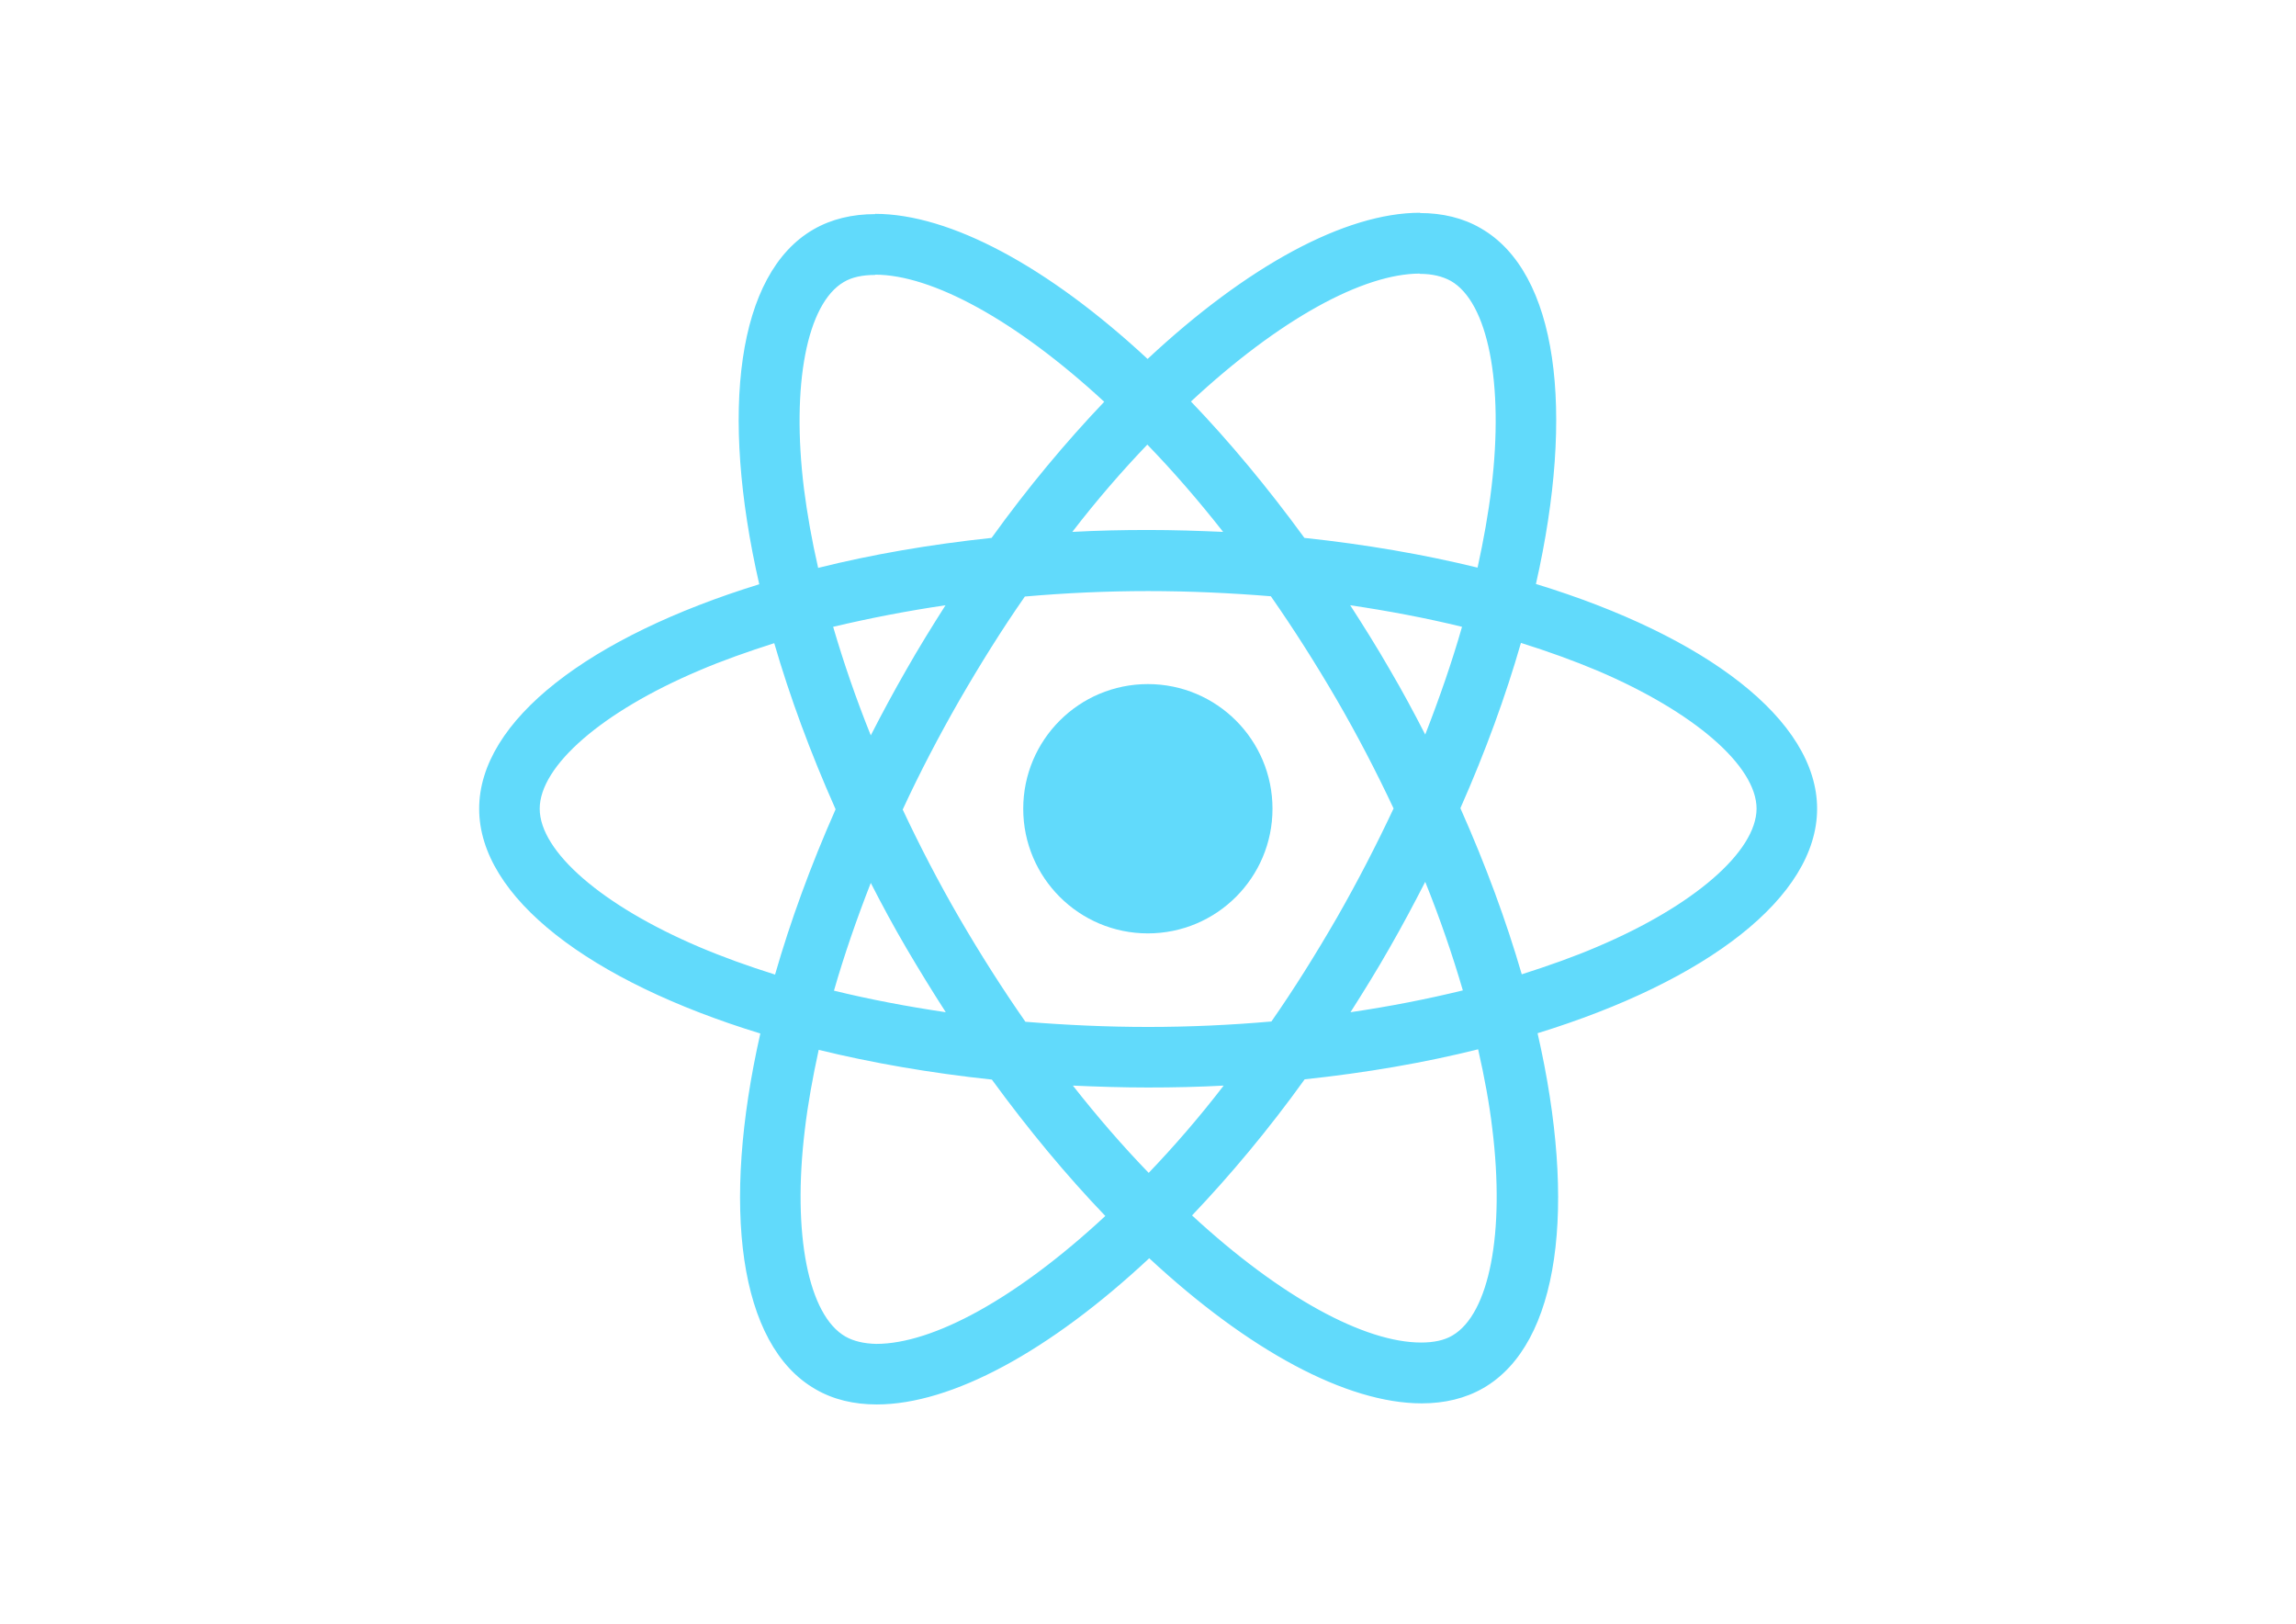
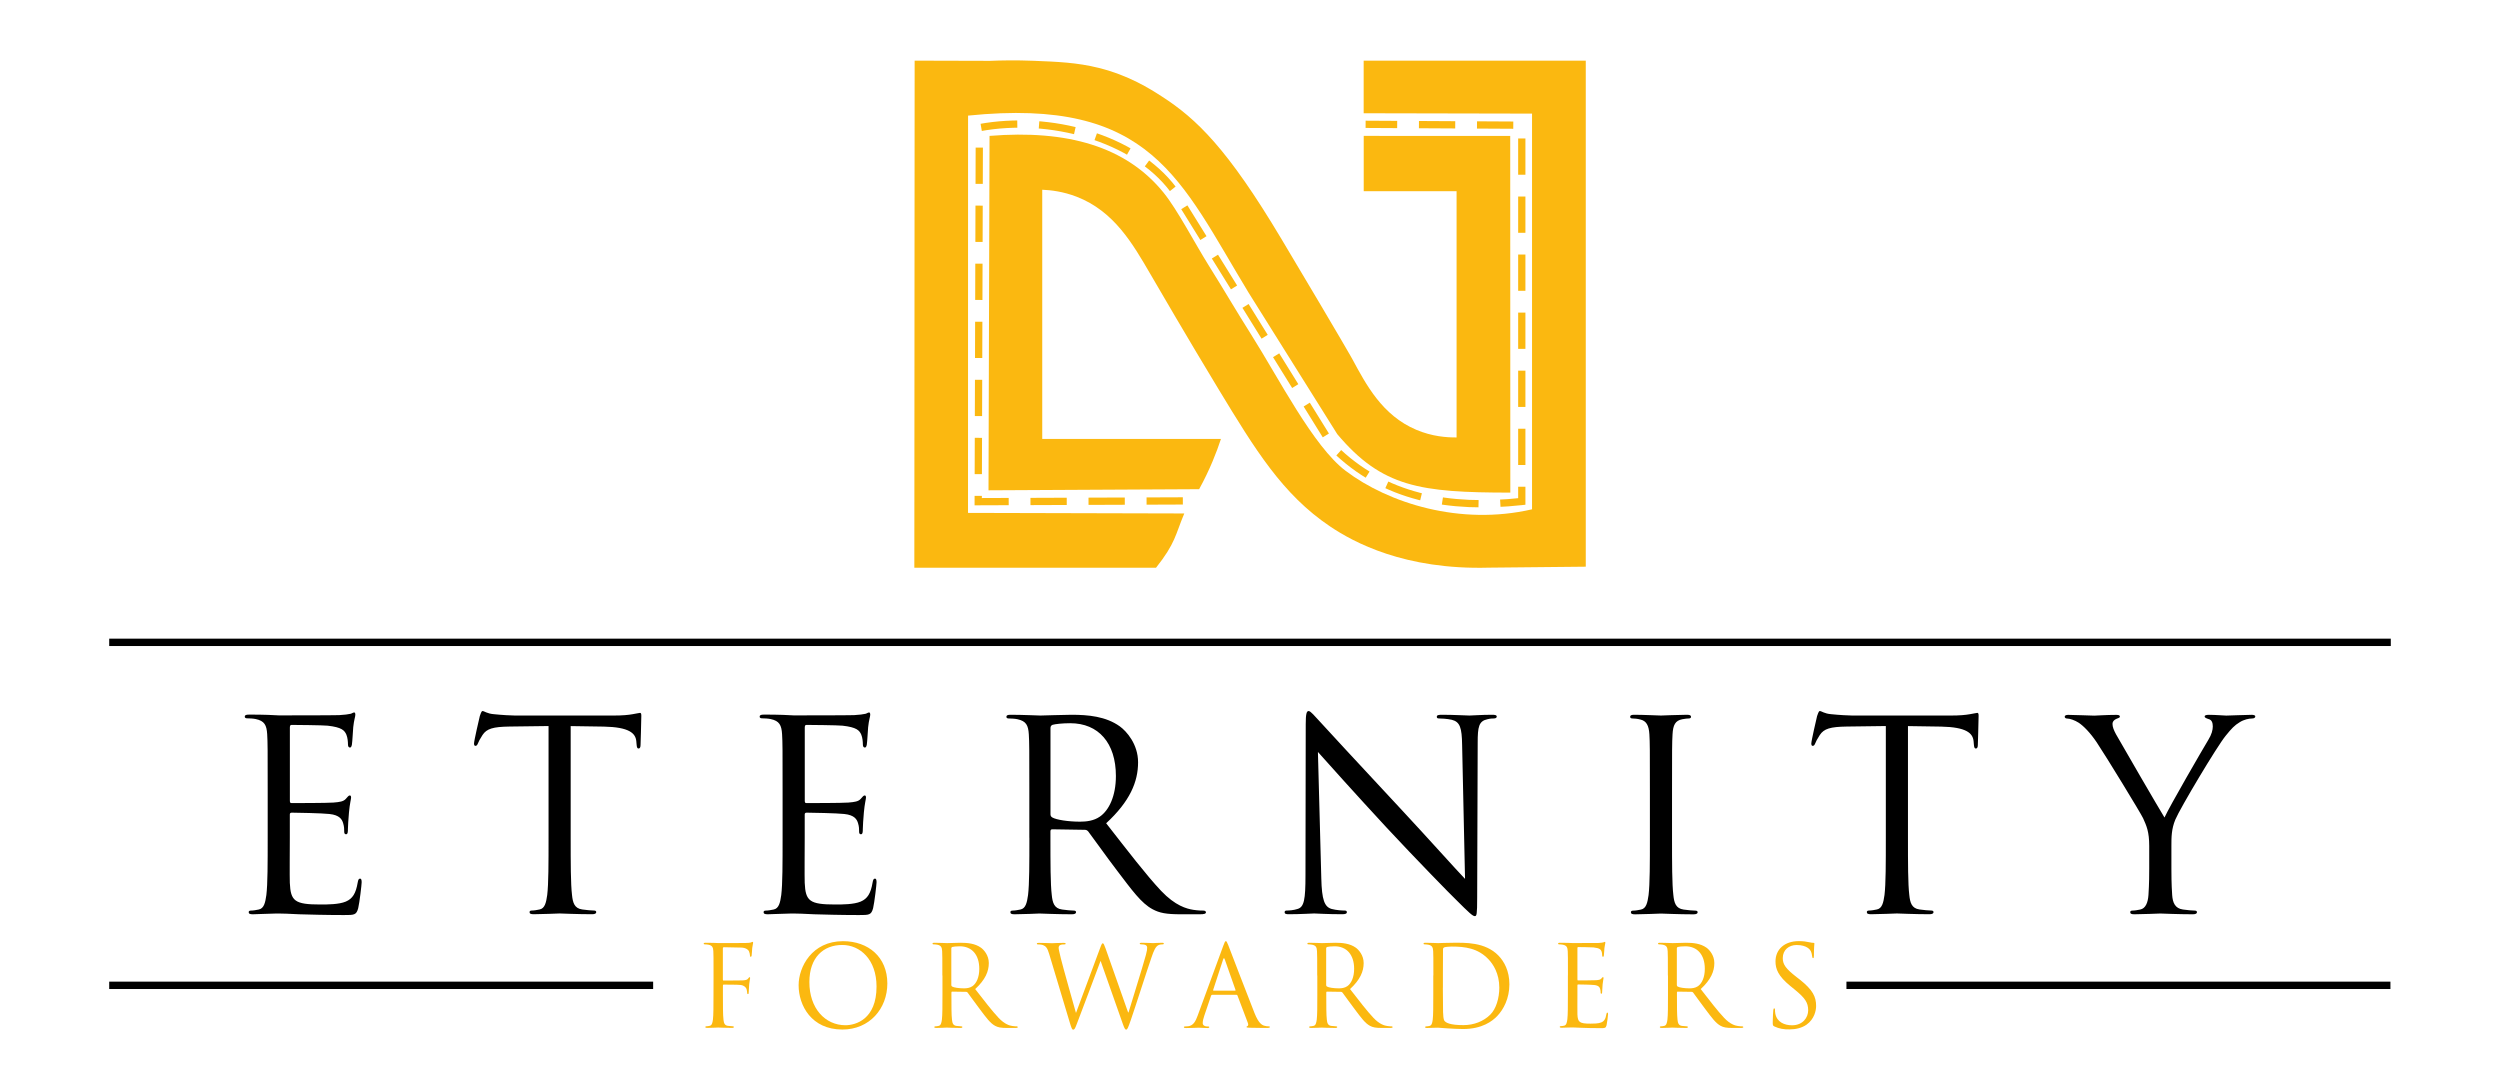
- <svg xmlns="http://www.w3.org/2000/svg" viewBox="0 0 841.9 595.3">
-   <g fill="#61DAFB">
-     <path d="M666.3 296.5c0-32.5-40.7-63.3-103.1-82.4 14.4-63.6 8-114.2-20.2-130.4-6.5-3.8-14.1-5.6-22.4-5.6v22.3c4.6 0 8.3.9 11.4 2.6 13.6 7.8 19.5 37.5 14.9 75.7-1.1 9.4-2.9 19.3-5.1 29.4-19.6-4.8-41-8.5-63.5-10.9-13.5-18.5-27.5-35.3-41.6-50 32.6-30.3 63.2-46.9 84-46.9V78c-27.5 0-63.5 19.6-99.9 53.6-36.4-33.8-72.4-53.2-99.9-53.2v22.3c20.7 0 51.4 16.5 84 46.6-14 14.7-28 31.4-41.3 49.9-22.6 2.4-44 6.1-63.6 11-2.3-10-4-19.7-5.2-29-4.7-38.2 1.1-67.9 14.6-75.8 3-1.8 6.9-2.6 11.5-2.6V78.5c-8.4 0-16 1.8-22.6 5.6-28.1 16.2-34.4 66.7-19.9 130.1-62.2 19.2-102.7 49.9-102.7 82.3 0 32.5 40.7 63.3 103.1 82.4-14.4 63.6-8 114.2 20.2 130.4 6.5 3.8 14.1 5.6 22.5 5.6 27.5 0 63.5-19.6 99.9-53.6 36.4 33.8 72.4 53.2 99.9 53.2 8.4 0 16-1.8 22.6-5.6 28.1-16.2 34.4-66.7 19.9-130.1 62-19.1 102.5-49.9 102.5-82.3zm-130.2-66.7c-3.7 12.9-8.3 26.2-13.5 39.5-4.1-8-8.4-16-13.1-24-4.6-8-9.5-15.8-14.4-23.4 14.2 2.1 27.9 4.7 41 7.9zm-45.8 106.5c-7.8 13.5-15.8 26.3-24.1 38.2-14.9 1.3-30 2-45.2 2-15.1 0-30.2-.7-45-1.9-8.3-11.9-16.4-24.6-24.2-38-7.6-13.1-14.5-26.4-20.8-39.8 6.2-13.4 13.2-26.8 20.7-39.9 7.8-13.5 15.8-26.3 24.1-38.2 14.9-1.3 30-2 45.2-2 15.1 0 30.2.7 45 1.9 8.3 11.9 16.4 24.6 24.2 38 7.6 13.1 14.5 26.4 20.8 39.8-6.3 13.4-13.2 26.8-20.7 39.9zm32.3-13c5.4 13.4 10 26.8 13.8 39.8-13.1 3.2-26.9 5.9-41.2 8 4.9-7.7 9.8-15.6 14.4-23.7 4.6-8 8.9-16.1 13-24.1zM421.2 430c-9.3-9.6-18.6-20.3-27.8-32 9 .4 18.2.7 27.5.7 9.4 0 18.7-.2 27.8-.7-9 11.7-18.3 22.4-27.5 32zm-74.4-58.9c-14.2-2.1-27.9-4.7-41-7.9 3.7-12.9 8.3-26.2 13.5-39.5 4.1 8 8.4 16 13.1 24 4.7 8 9.5 15.8 14.4 23.4zM420.7 163c9.3 9.6 18.6 20.3 27.8 32-9-.4-18.2-.7-27.5-.7-9.4 0-18.7.2-27.8.7 9-11.7 18.3-22.4 27.5-32zm-74 58.9c-4.9 7.7-9.8 15.6-14.4 23.7-4.6 8-8.9 16-13 24-5.4-13.4-10-26.8-13.8-39.8 13.1-3.1 26.9-5.8 41.2-7.9zm-90.5 125.2c-35.4-15.1-58.3-34.9-58.3-50.6 0-15.7 22.9-35.6 58.3-50.6 8.6-3.7 18-7 27.7-10.1 5.7 19.6 13.2 40 22.5 60.9-9.2 20.8-16.6 41.1-22.2 60.6-9.9-3.1-19.3-6.5-28-10.2zM310 490c-13.6-7.8-19.5-37.5-14.9-75.7 1.1-9.4 2.9-19.3 5.1-29.4 19.6 4.8 41 8.5 63.5 10.9 13.5 18.5 27.5 35.3 41.6 50-32.6 30.3-63.2 46.9-84 46.9-4.5-.1-8.3-1-11.3-2.7zm237.2-76.2c4.7 38.2-1.1 67.9-14.6 75.8-3 1.8-6.9 2.6-11.5 2.6-20.7 0-51.4-16.5-84-46.6 14-14.7 28-31.4 41.3-49.9 22.6-2.4 44-6.1 63.6-11 2.3 10.1 4.1 19.8 5.2 29.1zm38.5-66.7c-8.6 3.7-18 7-27.7 10.1-5.7-19.6-13.2-40-22.5-60.9 9.2-20.8 16.6-41.1 22.2-60.6 9.9 3.1 19.3 6.5 28.1 10.2 35.4 15.1 58.3 34.9 58.3 50.6-.1 15.7-23 35.6-58.4 50.6zM320.8 78.4z" />
-     <circle cx="420.9" cy="296.5" r="45.7" />
-     <path d="M520.5 78.1z" />
+ <svg xmlns="http://www.w3.org/2000/svg" version="1.1" id="Layer_1" x="0px" y="0px" viewBox="0 0 488.06 212.79" style="enable-background:new 0 0 488.06 212.79;" xml:space="preserve">
+   <style type="text/css">
+ 	.st0{fill-rule:evenodd;clip-rule:evenodd;}
+ 	.st1{fill:#FBB810;}
+ 	.st2{fill:none;stroke:#FBB810;stroke-width:1.417;stroke-miterlimit:2.613;stroke-dasharray:7.083,4.25;}
+ 	.st3{fill:none;}
+ </style>
+   <g>
+     <g>
+       <polygon class="st0" points="360.47,191.64 466.67,191.64 466.67,193.08 360.47,193.08   " />
+       <g>
+         <path d="M52.26,163.55c0,4.95,0,9.02-0.26,11.18c-0.21,1.49-0.46,2.63-1.49,2.83c-0.46,0.1-1.08,0.21-1.55,0.21     c-0.31,0-0.41,0.15-0.41,0.31c0,0.31,0.26,0.41,0.82,0.41c0.77,0,1.96-0.1,2.99-0.1c1.08-0.05,1.96-0.05,2.06-0.05     c0.77,0,2.01,0.05,4.02,0.15c2.01,0.05,4.84,0.15,8.71,0.15c2.01,0,2.42,0,2.78-1.34c0.26-1.08,0.67-4.59,0.67-5     c0-0.36,0-0.77-0.31-0.77c-0.26,0-0.36,0.21-0.46,0.77c-0.36,2.11-0.98,3.14-2.32,3.71s-3.61,0.57-4.95,0.57     c-5.05,0-5.82-0.67-5.98-4.23c-0.05-1.08,0-7.06,0-8.81v-4.53c0-0.21,0.1-0.36,0.36-0.36c0.88,0,5.98,0.1,7.37,0.26     c2.01,0.21,2.47,1.08,2.68,1.8c0.21,0.67,0.21,1.18,0.21,1.7c0,0.26,0.1,0.46,0.36,0.46c0.36,0,0.36-0.57,0.36-0.98     c0-0.36,0.1-2.27,0.21-3.3c0.15-1.7,0.41-2.58,0.41-2.89s-0.1-0.41-0.26-0.41c-0.21,0-0.41,0.26-0.77,0.67     c-0.46,0.52-1.19,0.62-2.42,0.72c-1.19,0.1-7.52,0.1-8.19,0.1c-0.26,0-0.31-0.15-0.31-0.52v-14.22c0-0.36,0.1-0.52,0.31-0.52     c0.57,0,6.18,0.05,7.06,0.15c2.78,0.31,3.3,0.93,3.66,1.75c0.26,0.62,0.31,1.49,0.31,1.85c0,0.41,0.1,0.67,0.41,0.67     c0.21,0,0.31-0.31,0.36-0.57c0.1-0.62,0.21-2.89,0.26-3.4c0.15-1.44,0.41-2.06,0.41-2.42c0-0.26-0.05-0.46-0.21-0.46     c-0.26,0-0.46,0.21-0.72,0.26c-0.41,0.1-1.24,0.21-2.22,0.26c-1.18,0.05-11.44,0.05-11.8,0.05l-2.11-0.1     c-1.13-0.05-2.52-0.05-3.71-0.05c-0.57,0-0.82,0.1-0.82,0.41c0,0.21,0.21,0.31,0.41,0.31c0.46,0,1.34,0.05,1.75,0.15     c1.7,0.36,2.11,1.19,2.22,2.94c0.1,1.65,0.1,3.09,0.1,11.13L52.26,163.55L52.26,163.55z M111.41,141.75l6.48,0.1     c4.94,0.1,6.17,1.29,6.33,2.83l0.05,0.57c0.05,0.72,0.15,0.88,0.41,0.88c0.21,0,0.37-0.21,0.37-0.67c0-0.57,0.15-4.12,0.15-5.67     c0-0.31,0-0.62-0.26-0.62c-0.21,0-0.68,0.15-1.45,0.26c-0.82,0.15-2.01,0.26-3.65,0.26h-19.31c-0.62,0-2.58-0.1-4.07-0.26     c-1.39-0.1-1.91-0.62-2.27-0.62c-0.21,0-0.41,0.67-0.52,0.98c-0.1,0.41-1.13,4.84-1.13,5.36c0,0.31,0.1,0.46,0.26,0.46     c0.21,0,0.36-0.1,0.52-0.52c0.15-0.36,0.31-0.72,0.88-1.6c0.82-1.24,2.06-1.6,5.26-1.65l7.63-0.1v21.8c0,4.95,0,9.02-0.26,11.18     c-0.21,1.49-0.46,2.63-1.49,2.83c-0.46,0.1-1.08,0.21-1.55,0.21c-0.31,0-0.41,0.15-0.41,0.31c0,0.31,0.26,0.41,0.82,0.41     c1.55,0,4.79-0.15,5.05-0.15s3.5,0.15,6.33,0.15c0.57,0,0.82-0.15,0.82-0.41c0-0.15-0.1-0.31-0.41-0.31     c-0.46,0-1.6-0.1-2.32-0.21c-1.54-0.21-1.85-1.34-2-2.83c-0.26-2.16-0.26-6.23-0.26-11.18L111.41,141.75L111.41,141.75z      M152.78,163.55c0,4.95,0,9.02-0.26,11.18c-0.21,1.49-0.46,2.63-1.49,2.83c-0.46,0.1-1.08,0.21-1.55,0.21     c-0.31,0-0.41,0.15-0.41,0.31c0,0.31,0.26,0.41,0.82,0.41c0.77,0,1.96-0.1,2.99-0.1c1.08-0.05,1.96-0.05,2.06-0.05     c0.77,0,2.01,0.05,4.02,0.15c2.01,0.05,4.84,0.15,8.71,0.15c2.01,0,2.42,0,2.78-1.34c0.26-1.08,0.67-4.59,0.67-5     c0-0.36,0-0.77-0.31-0.77c-0.26,0-0.36,0.21-0.46,0.77c-0.36,2.11-0.98,3.14-2.32,3.71c-1.34,0.57-3.61,0.57-4.95,0.57     c-5.05,0-5.82-0.67-5.98-4.23c-0.05-1.08,0-7.06,0-8.81v-4.53c0-0.21,0.1-0.36,0.36-0.36c0.88,0,5.98,0.1,7.37,0.26     c2.01,0.21,2.47,1.08,2.68,1.8c0.21,0.67,0.21,1.18,0.21,1.7c0,0.26,0.1,0.46,0.36,0.46c0.36,0,0.36-0.57,0.36-0.98     c0-0.36,0.1-2.27,0.21-3.3c0.15-1.7,0.41-2.58,0.41-2.89s-0.1-0.41-0.26-0.41c-0.21,0-0.41,0.26-0.77,0.67     c-0.46,0.52-1.19,0.62-2.42,0.72c-1.19,0.1-7.52,0.1-8.19,0.1c-0.26,0-0.31-0.15-0.31-0.52v-14.22c0-0.36,0.1-0.52,0.31-0.52     c0.57,0,6.18,0.05,7.06,0.15c2.78,0.31,3.3,0.93,3.66,1.75c0.26,0.62,0.31,1.49,0.31,1.85c0,0.41,0.1,0.67,0.41,0.67     c0.21,0,0.31-0.31,0.36-0.57c0.1-0.62,0.21-2.89,0.26-3.4c0.15-1.44,0.41-2.06,0.41-2.42c0-0.26-0.05-0.46-0.21-0.46     c-0.26,0-0.46,0.21-0.72,0.26c-0.41,0.1-1.24,0.21-2.22,0.26c-1.18,0.05-11.44,0.05-11.8,0.05l-2.11-0.1     c-1.13-0.05-2.52-0.05-3.71-0.05c-0.57,0-0.82,0.1-0.82,0.41c0,0.21,0.21,0.31,0.41,0.31c0.46,0,1.34,0.05,1.75,0.15     c1.7,0.36,2.11,1.19,2.22,2.94c0.1,1.65,0.1,3.09,0.1,11.13V163.55L152.78,163.55z M200.96,163.55c0,4.95,0,9.02-0.26,11.18     c-0.21,1.49-0.46,2.63-1.49,2.83c-0.46,0.1-1.08,0.21-1.55,0.21c-0.31,0-0.41,0.15-0.41,0.31c0,0.31,0.26,0.41,0.82,0.41     c1.55,0,4.79-0.15,4.84-0.15c0.26,0,3.5,0.15,6.34,0.15c0.57,0,0.82-0.15,0.82-0.41c0-0.15-0.1-0.31-0.41-0.31     c-0.46,0-1.6-0.1-2.32-0.21c-1.55-0.21-1.86-1.34-2.01-2.83c-0.26-2.16-0.26-6.23-0.26-11.18v-1.24c0-0.26,0.1-0.41,0.36-0.41     l6.34,0.1c0.31,0,0.46,0.1,0.67,0.31c1.03,1.34,3.45,4.79,5.62,7.63c2.94,3.86,4.74,6.39,6.96,7.57     c1.34,0.72,2.63,0.98,5.51,0.98h3.66c0.93,0,1.24-0.1,1.24-0.41c0-0.15-0.21-0.31-0.46-0.31c-0.31,0-1.03,0-2.01-0.15     c-1.29-0.21-3.5-0.77-6.29-3.71c-2.99-3.19-6.49-7.78-10.72-13.19c4.64-4.28,6.23-8.09,6.23-11.9c0-3.56-2.27-6.08-3.56-7.01     c-2.73-1.96-6.18-2.27-9.43-2.27c-1.6,0-5.51,0.15-6.08,0.15c-0.26,0-3.5-0.15-5.82-0.15c-0.57,0-0.82,0.1-0.82,0.41     c0,0.21,0.21,0.31,0.41,0.31c0.46,0,1.34,0.05,1.75,0.15c1.7,0.36,2.11,1.19,2.22,2.94c0.1,1.65,0.1,3.09,0.1,11.13v9.07H200.96z      M205.08,142.12c0-0.31,0.15-0.52,0.41-0.62c0.52-0.15,1.91-0.31,3.45-0.31c5.51,0,8.91,3.86,8.91,10.3     c0,3.92-1.34,6.7-3.14,7.94c-1.18,0.82-2.63,0.98-3.86,0.98c-2.27,0-4.64-0.36-5.41-0.82c-0.26-0.15-0.36-0.36-0.36-0.62V142.12     L205.08,142.12z M257.29,146.8c1.65,1.85,7.46,8.35,13.43,14.79c5.45,5.87,12.86,13.45,13.43,13.96c2.73,2.73,3.36,3.3,3.77,3.3     c0.36,0,0.46-0.26,0.46-3.66l0.1-30.19c0-3.09,0.21-4.23,1.91-4.59c0.62-0.15,0.98-0.15,1.24-0.15c0.36,0,0.57-0.15,0.57-0.36     c0-0.31-0.36-0.36-0.93-0.36c-2.11,0-3.81,0.15-4.39,0.15c-0.57,0-3.04-0.15-5.35-0.15c-0.62,0-1.03,0.05-1.03,0.36     c0,0.21,0.05,0.36,0.41,0.36c0.41,0,1.59,0.05,2.52,0.26c1.6,0.41,1.96,1.55,2.01,4.89l0.57,26.17     c-1.65-1.7-7.26-7.99-12.35-13.45c-7.93-8.5-15.59-16.8-16.37-17.67c-0.52-0.52-1.4-1.65-1.81-1.65s-0.57,0.57-0.57,2.58     l-0.05,29.52c0,4.69-0.26,6.18-1.55,6.54c-0.77,0.26-1.7,0.31-2.11,0.31c-0.26,0-0.41,0.1-0.41,0.31c0,0.36,0.31,0.41,0.82,0.41     c2.32,0,4.48-0.15,4.95-0.15c0.46,0,2.52,0.15,5.45,0.15c0.62,0,0.93-0.1,0.93-0.41c0-0.21-0.15-0.31-0.41-0.31     c-0.46,0-1.59-0.05-2.57-0.31c-1.39-0.41-1.91-1.75-2.01-5.98L257.29,146.8L257.29,146.8z M326.42,154.48     c0-8.04,0-9.48,0.1-11.13c0.1-1.8,0.52-2.68,1.91-2.94c0.62-0.1,0.93-0.15,1.29-0.15c0.21,0,0.41-0.1,0.41-0.31     c0-0.31-0.26-0.41-0.82-0.41c-1.55,0-4.79,0.15-5.05,0.15c-0.26,0-3.5-0.15-5.2-0.15c-0.57,0-0.82,0.1-0.82,0.41     c0,0.21,0.21,0.31,0.41,0.31c0.36,0,1.03,0.05,1.6,0.21c1.13,0.26,1.65,1.13,1.75,2.89c0.1,1.65,0.1,3.09,0.1,11.13v9.07     c0,4.95,0,9.02-0.26,11.18c-0.21,1.49-0.46,2.63-1.49,2.83c-0.46,0.1-1.08,0.21-1.55,0.21c-0.31,0-0.41,0.15-0.41,0.31     c0,0.31,0.26,0.41,0.82,0.41c1.55,0,4.79-0.15,5.05-0.15c0.26,0,3.5,0.15,6.34,0.15c0.57,0,0.82-0.15,0.82-0.41     c0-0.15-0.1-0.31-0.41-0.31c-0.46,0-1.6-0.1-2.32-0.21c-1.55-0.21-1.86-1.34-2.01-2.83c-0.26-2.16-0.26-6.23-0.26-11.18V154.48     L326.42,154.48z M372.48,141.75l6.48,0.1c4.94,0.1,6.17,1.29,6.33,2.83l0.05,0.57c0.05,0.72,0.15,0.88,0.41,0.88     c0.21,0,0.37-0.21,0.37-0.67c0-0.57,0.15-4.12,0.15-5.67c0-0.31,0-0.62-0.26-0.62c-0.21,0-0.68,0.15-1.45,0.26     c-0.82,0.15-2.01,0.26-3.65,0.26H361.6c-0.62,0-2.58-0.1-4.07-0.26c-1.39-0.1-1.91-0.62-2.27-0.62c-0.21,0-0.41,0.67-0.52,0.98     c-0.1,0.41-1.13,4.84-1.13,5.36c0,0.31,0.1,0.46,0.26,0.46c0.21,0,0.36-0.1,0.52-0.52c0.15-0.36,0.31-0.72,0.88-1.6     c0.82-1.24,2.06-1.6,5.26-1.65l7.63-0.1v21.8c0,4.95,0,9.02-0.26,11.18c-0.21,1.49-0.46,2.63-1.49,2.83     c-0.46,0.1-1.08,0.21-1.55,0.21c-0.31,0-0.41,0.15-0.41,0.31c0,0.31,0.26,0.41,0.82,0.41c1.55,0,4.79-0.15,5.05-0.15     c0.26,0,3.5,0.15,6.33,0.15c0.57,0,0.82-0.15,0.82-0.41c0-0.15-0.1-0.31-0.41-0.31c-0.46,0-1.6-0.1-2.32-0.21     c-1.54-0.21-1.85-1.34-2-2.83c-0.26-2.16-0.26-6.23-0.26-11.18L372.48,141.75L372.48,141.75z M419.58,169.58     c0,0.82,0,2.99-0.15,5.15c-0.1,1.49-0.57,2.63-1.6,2.83c-0.46,0.1-1.08,0.21-1.55,0.21c-0.31,0-0.41,0.15-0.41,0.31     c0,0.31,0.26,0.41,0.82,0.41c1.55,0,4.79-0.15,5.05-0.15c0.26,0,3.5,0.15,6.34,0.15c0.57,0,0.82-0.15,0.82-0.41     c0-0.15-0.1-0.31-0.41-0.31c-0.46,0-1.6-0.1-2.32-0.21c-1.55-0.21-2.01-1.34-2.11-2.83c-0.15-2.16-0.15-4.33-0.15-5.15v-4.43     c0-1.7,0-3.3,0.77-5.15c0.93-2.22,8.14-14.32,9.84-16.38c1.13-1.39,1.7-2.01,2.73-2.63c0.82-0.52,1.8-0.72,2.37-0.72     c0.41,0,0.67-0.15,0.67-0.41c0-0.21-0.31-0.31-0.67-0.31c-0.98,0-4.69,0.15-5,0.15c-0.41,0-2.06-0.15-3.4-0.15     c-0.52,0-0.82,0.1-0.82,0.31c0,0.26,0.31,0.36,0.77,0.52c0.62,0.15,0.82,0.72,0.82,1.44c0,0.67-0.21,1.55-0.88,2.63     c-1.03,1.7-7.57,12.98-8.55,15.15c-0.93-1.49-8.66-14.79-9.48-16.28c-0.41-0.77-0.67-1.39-0.67-2.01c0-0.41,0.26-0.72,0.67-0.93     c0.46-0.21,0.77-0.26,0.77-0.46c0-0.21-0.1-0.36-0.67-0.36c-2.01,0-3.97,0.15-4.33,0.15c-0.26,0-4.12-0.15-5.1-0.15     c-0.46,0-0.67,0.15-0.67,0.36c0,0.26,0.26,0.36,0.52,0.36c0.46,0,1.44,0.31,2.22,0.82c0.93,0.62,2.22,1.91,3.5,3.81     c1.8,2.68,8.71,14.01,9.07,14.84c0.67,1.49,1.19,2.63,1.19,5.41L419.58,169.58L419.58,169.58z" />
+       </g>
+       <polygon class="st0" points="21.32,124.68 466.74,124.68 466.74,126.12 21.32,126.12   " />
+       <polygon class="st0" points="21.32,191.64 127.51,191.64 127.51,193.08 21.32,193.08   " />
+       <g>
+         <g>
+           <path class="st1" d="M139.3,190.43c0-3.43,0-4.05-0.04-4.75c-0.04-0.75-0.22-1.1-0.95-1.25c-0.18-0.04-0.55-0.07-0.75-0.07      c-0.09,0-0.18-0.04-0.18-0.13c0-0.13,0.11-0.18,0.35-0.18c0.51,0,1.1,0,1.58,0.02l0.9,0.04c0.44,0.02,4.91,0,5.41-0.02      c0.42-0.02,0.77-0.02,0.97-0.09c0.13-0.04,0.22-0.13,0.31-0.13s0.13,0.09,0.13,0.2c0,0.15-0.11,0.42-0.18,1.03      c-0.02,0.22-0.07,1.19-0.11,1.45c-0.02,0.11-0.07,0.24-0.18,0.24s-0.15-0.11-0.15-0.26c0-0.18-0.07-0.55-0.2-0.84      c-0.13-0.29-0.64-0.68-1.5-0.7l-3.39-0.07c-0.13,0-0.2,0.07-0.2,0.24v6.07c0,0.13,0.02,0.2,0.15,0.2l2.82-0.02      c0.37,0,0.68,0,0.99-0.02c0.53-0.04,0.81-0.11,1.01-0.4c0.09-0.11,0.15-0.22,0.24-0.22s0.11,0.07,0.11,0.18      c0,0.13-0.11,0.51-0.18,1.23c-0.04,0.44-0.09,1.32-0.09,1.47c0,0.2,0,0.42-0.15,0.42c-0.11,0-0.15-0.09-0.15-0.2      c-0.02-0.22-0.04-0.53-0.13-0.79c-0.11-0.31-0.46-0.7-1.14-0.79c-0.55-0.07-2.95-0.07-3.32-0.07c-0.11,0-0.15,0.04-0.15,0.2      v1.87c0,2.11,0,3.85,0.11,4.77c0.07,0.64,0.2,1.12,0.86,1.21c0.31,0.04,0.79,0.09,0.99,0.09c0.13,0,0.18,0.07,0.18,0.13      c0,0.11-0.11,0.18-0.35,0.18c-1.21,0-2.6-0.07-2.71-0.07s-1.5,0.07-2.16,0.07c-0.24,0-0.35-0.04-0.35-0.18      c0-0.07,0.04-0.13,0.18-0.13c0.2,0,0.46-0.04,0.66-0.09c0.44-0.09,0.55-0.57,0.64-1.21c0.11-0.92,0.11-2.66,0.11-4.77      L139.3,190.43L139.3,190.43z" />
+           <path class="st1" d="M164.58,183.74c4.95,0,8.65,3.12,8.65,8.25c0,4.93-3.48,9-8.78,9c-6.03,0-8.54-4.69-8.54-8.65      C155.91,188.78,158.51,183.74,164.58,183.74z M165.05,200.15c1.98,0,6.07-1.14,6.07-7.55c0-5.28-3.21-8.12-6.69-8.12      c-3.67,0-6.42,2.42-6.42,7.24C158,196.85,161.09,200.15,165.05,200.15z" />
+         </g>
+         <g>
+           <path class="st1" d="M183.97,190.43c0-3.43,0-4.05-0.04-4.75c-0.04-0.75-0.22-1.1-0.95-1.25c-0.18-0.04-0.55-0.07-0.75-0.07      c-0.09,0-0.18-0.04-0.18-0.13c0-0.13,0.11-0.18,0.35-0.18c0.99,0,2.38,0.07,2.49,0.07c0.24,0,1.91-0.07,2.6-0.07      c1.39,0,2.86,0.13,4.03,0.97c0.55,0.4,1.52,1.47,1.52,2.99c0,1.63-0.68,3.26-2.66,5.08c1.8,2.31,3.3,4.27,4.58,5.63      c1.19,1.25,2.13,1.5,2.68,1.58c0.42,0.07,0.73,0.07,0.86,0.07c0.11,0,0.2,0.07,0.2,0.13c0,0.13-0.13,0.18-0.53,0.18h-1.56      c-1.23,0-1.78-0.11-2.35-0.42c-0.95-0.51-1.72-1.58-2.97-3.24c-0.92-1.21-1.96-2.68-2.4-3.26c-0.09-0.09-0.15-0.13-0.29-0.13      l-2.71-0.04c-0.11,0-0.15,0.07-0.15,0.18v0.53c0,2.11,0,3.85,0.11,4.77c0.07,0.64,0.2,1.12,0.86,1.21      c0.31,0.04,0.79,0.09,0.99,0.09c0.13,0,0.18,0.07,0.18,0.13c0,0.11-0.11,0.18-0.35,0.18c-1.21,0-2.6-0.07-2.71-0.07      c-0.02,0-1.41,0.07-2.07,0.07c-0.24,0-0.35-0.04-0.35-0.18c0-0.07,0.04-0.13,0.18-0.13c0.2,0,0.46-0.04,0.66-0.09      c0.44-0.09,0.55-0.57,0.64-1.21c0.11-0.92,0.11-2.66,0.11-4.77v-3.87H183.97z M185.73,192.34c0,0.11,0.04,0.2,0.15,0.26      c0.33,0.2,1.34,0.35,2.31,0.35c0.53,0,1.14-0.07,1.65-0.42c0.77-0.53,1.34-1.72,1.34-3.39c0-2.75-1.45-4.4-3.81-4.4      c-0.66,0-1.25,0.07-1.47,0.13c-0.11,0.04-0.18,0.13-0.18,0.26v7.21H185.73z" />
+           <path class="st1" d="M220.23,197.64h0.09c0.59-2.02,2.62-8.41,3.39-11.22c0.22-0.81,0.24-1.12,0.24-1.41      c0-0.4-0.24-0.66-1.25-0.66c-0.11,0-0.2-0.07-0.2-0.15c0-0.11,0.11-0.15,0.37-0.15c1.12,0,2.05,0.07,2.24,0.07      c0.15,0,1.1-0.07,1.78-0.07c0.2,0,0.31,0.04,0.31,0.13c0,0.11-0.07,0.18-0.2,0.18c-0.09,0-0.51,0.02-0.75,0.11      c-0.66,0.24-1.01,1.17-1.43,2.38c-0.97,2.79-3.19,9.79-4.05,12.26c-0.57,1.63-0.68,1.89-0.92,1.89c-0.22,0-0.35-0.29-0.66-1.14      l-4.31-12.23h-0.04c-0.79,2.11-3.81,10.17-4.6,12.21c-0.35,0.92-0.46,1.17-0.73,1.17c-0.22,0-0.33-0.24-0.77-1.74l-3.92-13.05      c-0.35-1.17-0.64-1.5-1.21-1.72c-0.29-0.11-0.84-0.13-0.99-0.13c-0.11,0-0.2-0.02-0.2-0.15c0-0.11,0.13-0.15,0.35-0.15      c1.14,0,2.35,0.07,2.6,0.07c0.2,0,1.17-0.07,2.27-0.07c0.31,0,0.4,0.07,0.4,0.15c0,0.13-0.11,0.15-0.22,0.15      c-0.18,0-0.59,0-0.86,0.13c-0.13,0.07-0.29,0.24-0.29,0.53s0.2,1.06,0.42,2.02c0.33,1.41,2.62,9.48,2.95,10.65h0.04l4.66-12.54      c0.33-0.9,0.42-1.01,0.55-1.01c0.15,0,0.29,0.29,0.55,1.03L220.23,197.64z" />
+         </g>
+         <g>
+           <path class="st1" d="M238.83,184.6c0.26-0.73,0.35-0.86,0.48-0.86c0.13,0,0.22,0.11,0.48,0.79c0.33,0.84,3.79,9.92,5.13,13.27      c0.79,1.96,1.43,2.31,1.89,2.44c0.33,0.11,0.66,0.13,0.88,0.13c0.13,0,0.22,0.02,0.22,0.13c0,0.13-0.2,0.18-0.44,0.18      c-0.33,0-1.94,0-3.46-0.04c-0.42-0.02-0.66-0.02-0.66-0.15c0-0.09,0.07-0.13,0.15-0.15c0.13-0.04,0.26-0.24,0.13-0.59      l-2.05-5.41c-0.04-0.09-0.09-0.13-0.2-0.13h-4.73c-0.11,0-0.18,0.07-0.22,0.18l-1.32,3.89c-0.2,0.55-0.31,1.08-0.31,1.47      c0,0.44,0.46,0.64,0.84,0.64h0.22c0.15,0,0.22,0.04,0.22,0.13c0,0.13-0.13,0.18-0.33,0.18c-0.53,0-1.47-0.07-1.72-0.07      c-0.24,0-1.45,0.07-2.49,0.07c-0.29,0-0.42-0.04-0.42-0.18c0-0.09,0.09-0.13,0.2-0.13c0.15,0,0.46-0.02,0.64-0.04      c1.01-0.13,1.45-0.97,1.85-2.07L238.83,184.6z M241.11,193.4c0.11,0,0.11-0.07,0.09-0.15l-2.09-5.94      c-0.11-0.33-0.22-0.33-0.33,0l-1.94,5.94c-0.04,0.11,0,0.15,0.07,0.15H241.11z" />
+           <path class="st1" d="M257.15,190.43c0-3.43,0-4.05-0.04-4.75c-0.04-0.75-0.22-1.1-0.95-1.25c-0.18-0.04-0.55-0.07-0.75-0.07      c-0.09,0-0.18-0.04-0.18-0.13c0-0.13,0.11-0.18,0.35-0.18c0.99,0,2.38,0.07,2.49,0.07c0.24,0,1.91-0.07,2.6-0.07      c1.39,0,2.86,0.13,4.03,0.97c0.55,0.4,1.52,1.47,1.52,2.99c0,1.63-0.68,3.26-2.66,5.08c1.8,2.31,3.3,4.27,4.58,5.63      c1.19,1.25,2.13,1.5,2.68,1.58c0.42,0.07,0.73,0.07,0.86,0.07c0.11,0,0.2,0.07,0.2,0.13c0,0.13-0.13,0.18-0.53,0.18h-1.56      c-1.23,0-1.78-0.11-2.35-0.42c-0.95-0.51-1.72-1.58-2.97-3.24c-0.92-1.21-1.96-2.68-2.4-3.26c-0.09-0.09-0.15-0.13-0.29-0.13      l-2.71-0.04c-0.11,0-0.15,0.07-0.15,0.18v0.53c0,2.11,0,3.85,0.11,4.77c0.07,0.64,0.2,1.12,0.86,1.21      c0.31,0.04,0.79,0.09,0.99,0.09c0.13,0,0.18,0.07,0.18,0.13c0,0.11-0.11,0.18-0.35,0.18c-1.21,0-2.6-0.07-2.71-0.07      c-0.02,0-1.41,0.07-2.07,0.07c-0.24,0-0.35-0.04-0.35-0.18c0-0.07,0.04-0.13,0.18-0.13c0.2,0,0.46-0.04,0.66-0.09      c0.44-0.09,0.55-0.57,0.64-1.21c0.11-0.92,0.11-2.66,0.11-4.77v-3.87H257.15z M258.91,192.34c0,0.11,0.04,0.2,0.15,0.26      c0.33,0.2,1.34,0.35,2.31,0.35c0.53,0,1.14-0.07,1.65-0.42c0.77-0.53,1.34-1.72,1.34-3.39c0-2.75-1.45-4.4-3.81-4.4      c-0.66,0-1.25,0.07-1.47,0.13c-0.11,0.04-0.18,0.13-0.18,0.26v7.21H258.91z" />
+           <path class="st1" d="M279.83,190.43c0-3.43,0-4.05-0.04-4.75c-0.04-0.75-0.22-1.1-0.95-1.25c-0.18-0.04-0.55-0.07-0.75-0.07      c-0.09,0-0.18-0.04-0.18-0.13c0-0.13,0.11-0.18,0.35-0.18c0.99,0,2.38,0.07,2.49,0.07c0.26,0,1.65-0.07,2.97-0.07      c2.18,0,6.2-0.2,8.82,2.51c1.1,1.14,2.13,2.97,2.13,5.59c0,2.77-1.14,4.91-2.38,6.21c-0.95,0.99-2.93,2.53-6.67,2.53      c-0.95,0-2.11-0.07-3.06-0.13c-0.97-0.07-1.72-0.13-1.83-0.13c-0.04,0-0.42,0-0.88,0.02c-0.44,0-0.95,0.04-1.28,0.04      c-0.24,0-0.35-0.04-0.35-0.18c0-0.07,0.04-0.13,0.18-0.13c0.2,0,0.46-0.04,0.66-0.09c0.44-0.09,0.55-0.57,0.64-1.21      c0.11-0.92,0.11-2.66,0.11-4.77v-3.88H279.83z M281.68,192.8c0,2.33,0.02,4.36,0.04,4.78c0.02,0.55,0.07,1.43,0.24,1.67      c0.29,0.42,1.14,0.88,3.74,0.88c2.05,0,3.94-0.75,5.24-2.05c1.14-1.12,1.76-3.23,1.76-5.26c0-2.79-1.21-4.6-2.11-5.54      c-2.07-2.18-4.58-2.49-7.19-2.49c-0.44,0-1.25,0.07-1.43,0.15c-0.2,0.09-0.26,0.2-0.26,0.44c-0.02,0.75-0.02,2.99-0.02,4.69      v2.73H281.68z" />
+           <path class="st1" d="M306.1,190.43c0-3.43,0-4.05-0.04-4.75c-0.04-0.75-0.22-1.1-0.95-1.25c-0.18-0.04-0.55-0.07-0.75-0.07      c-0.09,0-0.18-0.04-0.18-0.13c0-0.13,0.11-0.18,0.35-0.18c0.51,0,1.1,0,1.58,0.02l0.9,0.04c0.15,0,4.53,0,5.04-0.02      c0.42-0.02,0.77-0.07,0.95-0.11c0.11-0.02,0.2-0.11,0.31-0.11c0.07,0,0.09,0.09,0.09,0.2c0,0.15-0.11,0.42-0.18,1.03      c-0.02,0.22-0.07,1.19-0.11,1.45c-0.02,0.11-0.07,0.24-0.15,0.24c-0.13,0-0.18-0.11-0.18-0.29c0-0.15-0.02-0.53-0.13-0.79      c-0.15-0.35-0.37-0.62-1.56-0.75c-0.37-0.04-2.77-0.07-3.01-0.07c-0.09,0-0.13,0.07-0.13,0.22v6.07c0,0.15,0.02,0.22,0.13,0.22      c0.29,0,2.99,0,3.5-0.04c0.53-0.04,0.84-0.09,1.03-0.31c0.15-0.18,0.24-0.29,0.33-0.29c0.07,0,0.11,0.04,0.11,0.18      s-0.11,0.51-0.18,1.23c-0.04,0.44-0.09,1.25-0.09,1.41c0,0.18,0,0.42-0.15,0.42c-0.11,0-0.15-0.09-0.15-0.2      c0-0.22,0-0.44-0.09-0.73c-0.09-0.31-0.29-0.68-1.14-0.77c-0.59-0.07-2.77-0.11-3.15-0.11c-0.11,0-0.15,0.07-0.15,0.15v1.94      c0,0.75-0.02,3.3,0,3.76c0.07,1.52,0.4,1.8,2.55,1.8c0.57,0,1.54,0,2.11-0.24s0.84-0.68,0.99-1.58c0.04-0.24,0.09-0.33,0.2-0.33      c0.13,0,0.13,0.18,0.13,0.33c0,0.18-0.18,1.67-0.29,2.13c-0.15,0.57-0.33,0.57-1.19,0.57c-1.65,0-2.86-0.04-3.72-0.07      c-0.86-0.04-1.39-0.07-1.72-0.07c-0.04,0-0.42,0-0.88,0.02c-0.44,0-0.95,0.04-1.28,0.04c-0.24,0-0.35-0.04-0.35-0.18      c0-0.07,0.04-0.13,0.18-0.13c0.2,0,0.46-0.04,0.66-0.09c0.44-0.09,0.55-0.57,0.64-1.21c0.11-0.92,0.11-2.66,0.11-4.77v-3.83      H306.1z" />
+           <path class="st1" d="M325.61,190.43c0-3.43,0-4.05-0.04-4.75c-0.04-0.75-0.22-1.1-0.95-1.25c-0.18-0.04-0.55-0.07-0.75-0.07      c-0.09,0-0.18-0.04-0.18-0.13c0-0.13,0.11-0.18,0.35-0.18c0.99,0,2.38,0.07,2.49,0.07c0.24,0,1.91-0.07,2.6-0.07      c1.39,0,2.86,0.13,4.03,0.97c0.55,0.4,1.52,1.47,1.52,2.99c0,1.63-0.68,3.26-2.66,5.08c1.8,2.31,3.3,4.27,4.58,5.63      c1.19,1.25,2.13,1.5,2.68,1.58c0.42,0.07,0.73,0.07,0.86,0.07c0.11,0,0.2,0.07,0.2,0.13c0,0.13-0.13,0.18-0.53,0.18h-1.56      c-1.23,0-1.78-0.11-2.35-0.42c-0.95-0.51-1.72-1.58-2.97-3.24c-0.92-1.21-1.96-2.68-2.4-3.26c-0.09-0.09-0.15-0.13-0.29-0.13      l-2.71-0.04c-0.11,0-0.15,0.07-0.15,0.18v0.53c0,2.11,0,3.85,0.11,4.77c0.07,0.64,0.2,1.12,0.86,1.21      c0.31,0.04,0.79,0.09,0.99,0.09c0.13,0,0.18,0.07,0.18,0.13c0,0.11-0.11,0.18-0.35,0.18c-1.21,0-2.6-0.07-2.71-0.07      c-0.02,0-1.41,0.07-2.07,0.07c-0.24,0-0.35-0.04-0.35-0.18c0-0.07,0.04-0.13,0.18-0.13c0.2,0,0.46-0.04,0.66-0.09      c0.44-0.09,0.55-0.57,0.64-1.21c0.11-0.92,0.11-2.66,0.11-4.77v-3.87H325.61z M327.37,192.34c0,0.11,0.04,0.2,0.15,0.26      c0.33,0.2,1.34,0.35,2.31,0.35c0.53,0,1.14-0.07,1.65-0.42c0.77-0.53,1.34-1.72,1.34-3.39c0-2.75-1.45-4.4-3.81-4.4      c-0.66,0-1.25,0.07-1.47,0.13c-0.11,0.04-0.18,0.13-0.18,0.26v7.21H327.37z" />
+         </g>
+         <g>
+           <path class="st1" d="M346.41,200.39c-0.31-0.15-0.33-0.24-0.33-0.84c0-1.1,0.09-1.98,0.11-2.33c0.02-0.24,0.07-0.35,0.18-0.35      c0.13,0,0.15,0.07,0.15,0.24c0,0.2,0,0.51,0.07,0.81c0.33,1.63,1.78,2.24,3.26,2.24c2.11,0,3.15-1.52,3.15-2.93      c0-1.52-0.64-2.4-2.53-3.96l-0.99-0.81c-2.33-1.91-2.86-3.28-2.86-4.77c0-2.35,1.76-3.96,4.55-3.96c0.86,0,1.5,0.09,2.05,0.22      c0.42,0.09,0.59,0.11,0.77,0.11s0.22,0.04,0.22,0.15s-0.09,0.84-0.09,2.33c0,0.35-0.04,0.51-0.15,0.51      c-0.13,0-0.15-0.11-0.18-0.29c-0.02-0.26-0.15-0.86-0.29-1.1c-0.13-0.24-0.73-1.17-2.75-1.17c-1.52,0-2.71,0.95-2.71,2.55      c0,1.25,0.57,2.05,2.68,3.7l0.62,0.48c2.6,2.05,3.21,3.41,3.21,5.17c0,0.9-0.35,2.57-1.87,3.65c-0.95,0.66-2.13,0.92-3.32,0.92      C348.33,200.99,347.31,200.83,346.41,200.39z" />
+         </g>
+       </g>
+     </g>
+     <g>
+       <path class="st2" d="M230.92,97.79l-39.95,0.15l0.22-73.01c13.73-2.57,30.29,1.95,37.88,12.09l31.26,50.39    c9.86,9.78,22.6,12.04,36.76,10.49V24.44l-30.49-0.17" />
+       <g>
+         <path class="st1" d="M188.99,22.57c35.9-3.66,41.39,12.55,54.78,34.59l17.3,27.6c8.73,10.36,16.19,11.4,33.78,11.41l-0.02-69.63     c-9.53,0-19.07,0-28.6-0.01v10.8h18.13V85.4c-1.92,0.02-4.79-0.19-7.86-1.49c-6.68-2.82-9.82-8.87-12.49-13.8     c0,0-1.5-2.76-13.84-23.45c-10.55-17.69-16.61-23.48-23.34-27.82c-2.38-1.54-6.44-4.11-12.31-5.58     c-4.25-1.06-8.15-1.21-12.71-1.39c-3.53-0.14-6.47-0.08-8.52,0.01c-4.91-0.01-9.82-0.03-14.73-0.04c-0.02,33-0.04,66-0.06,99     h47.18c3.83-4.83,3.76-6.42,5.52-10.6l-42.22-0.11L188.99,22.57z" />
+         <path class="st1" d="M266.22,11.84c0,3.42,0,6.85,0,10.27l32.87,0.07v77.25c-14.02,3.24-28.01-1.18-36.4-7.52     c-6.3-4.76-13.04-18.06-18.38-26.51c-2.98-4.71-5.32-8.76-8.36-13.61c-2.67-4.26-6.08-10.83-8.8-14.19     c-7.3-9.01-18.81-12.3-33.97-11.07l-0.2,69.19c13.71-0.07,27.41-0.15,41.12-0.22c2.12-3.86,3.44-7.31,4.26-9.81     c-11.63,0-23.26,0-34.89,0V37.04c1.66,0.07,4.07,0.34,6.73,1.37c7.3,2.83,10.95,9.2,14.35,15.04     c7.01,12.07,12.63,21.38,13.43,22.68c7.03,11.58,12.38,20.39,21.68,26.64c4.58,3.08,14.54,8.51,31.02,8.05l18.9-0.19V11.84     H266.22z" />
+         <line class="st3" x1="265.68" y1="26.55" x2="265.68" y2="26.55" />
+       </g>
+     </g>
  </g>
</svg>
